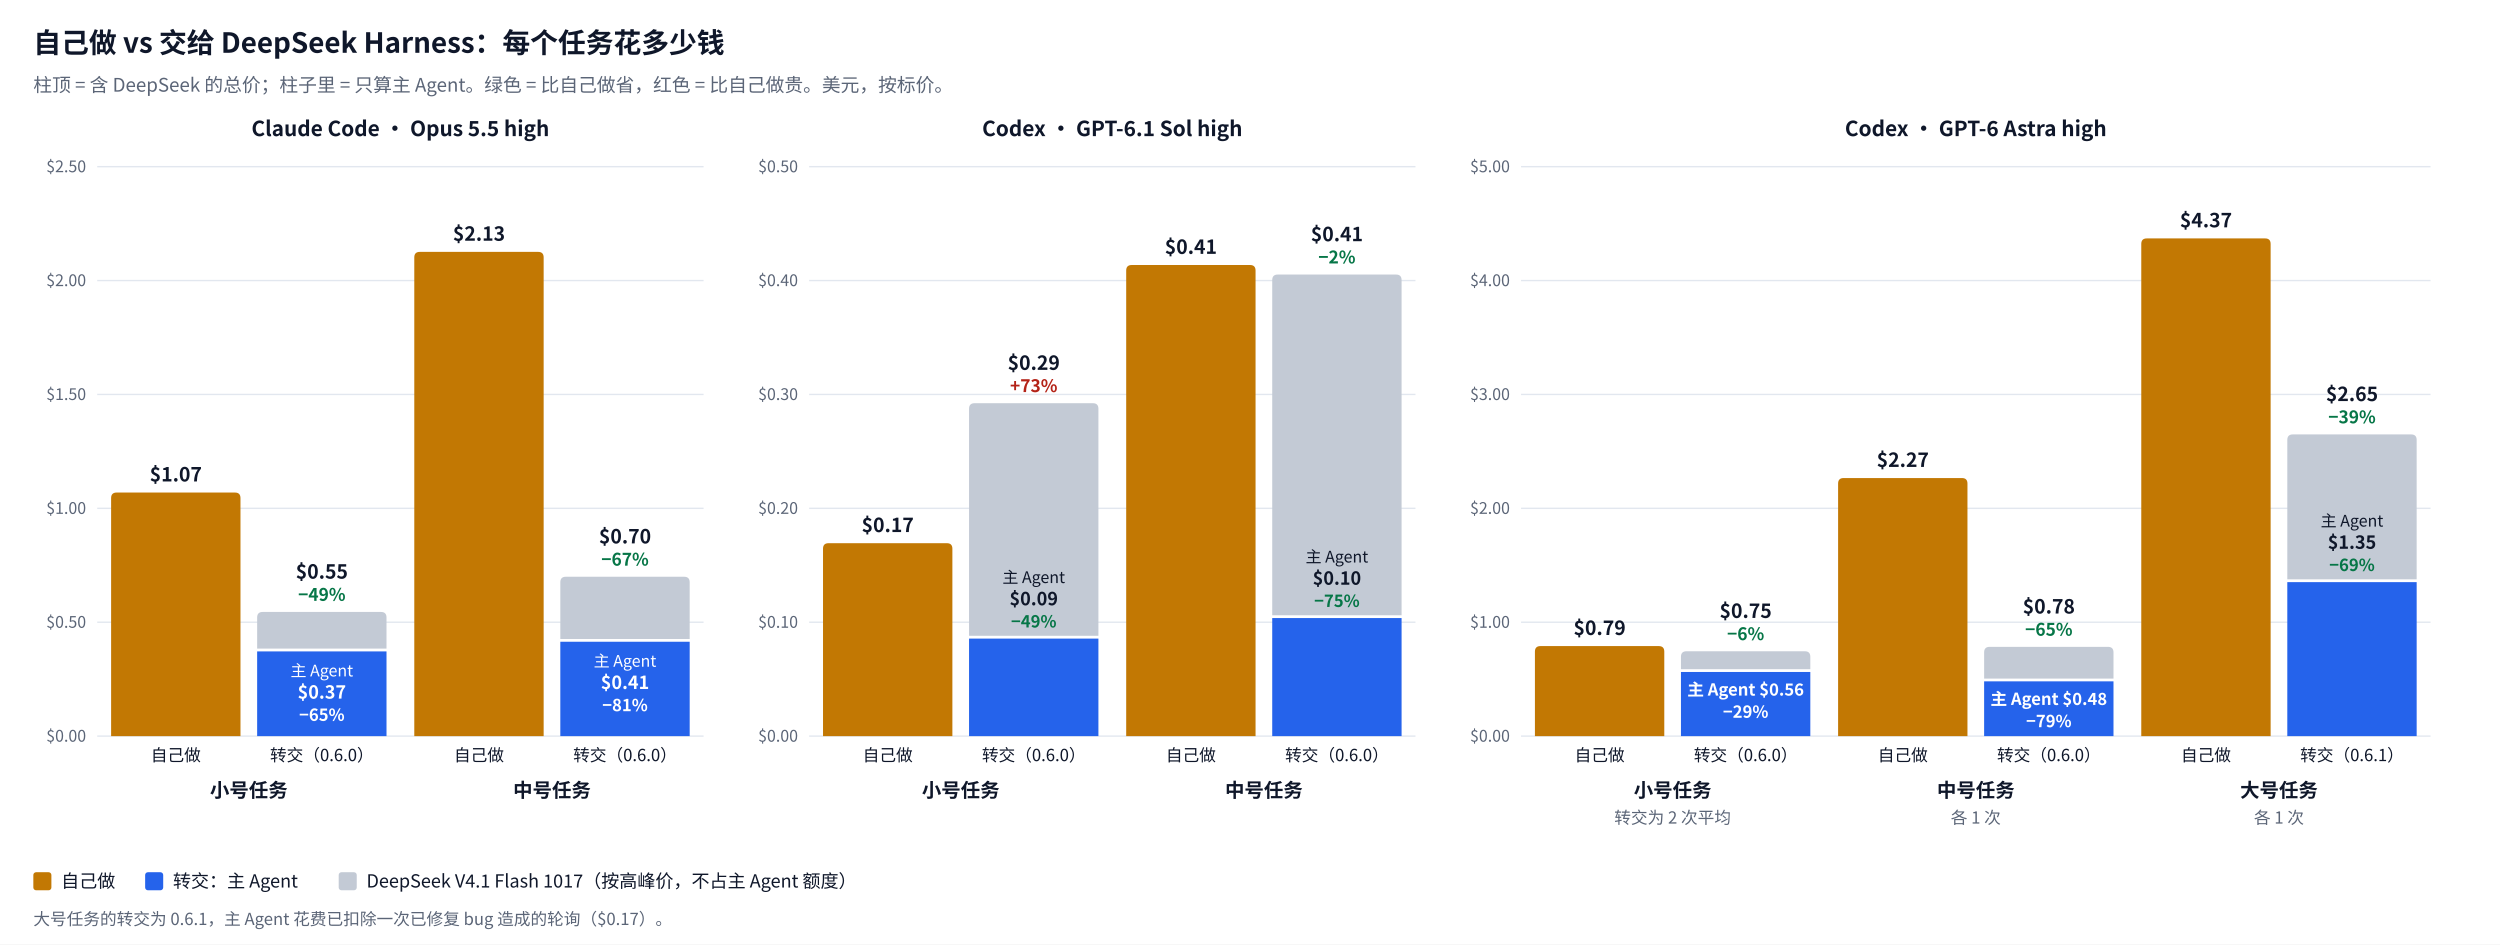
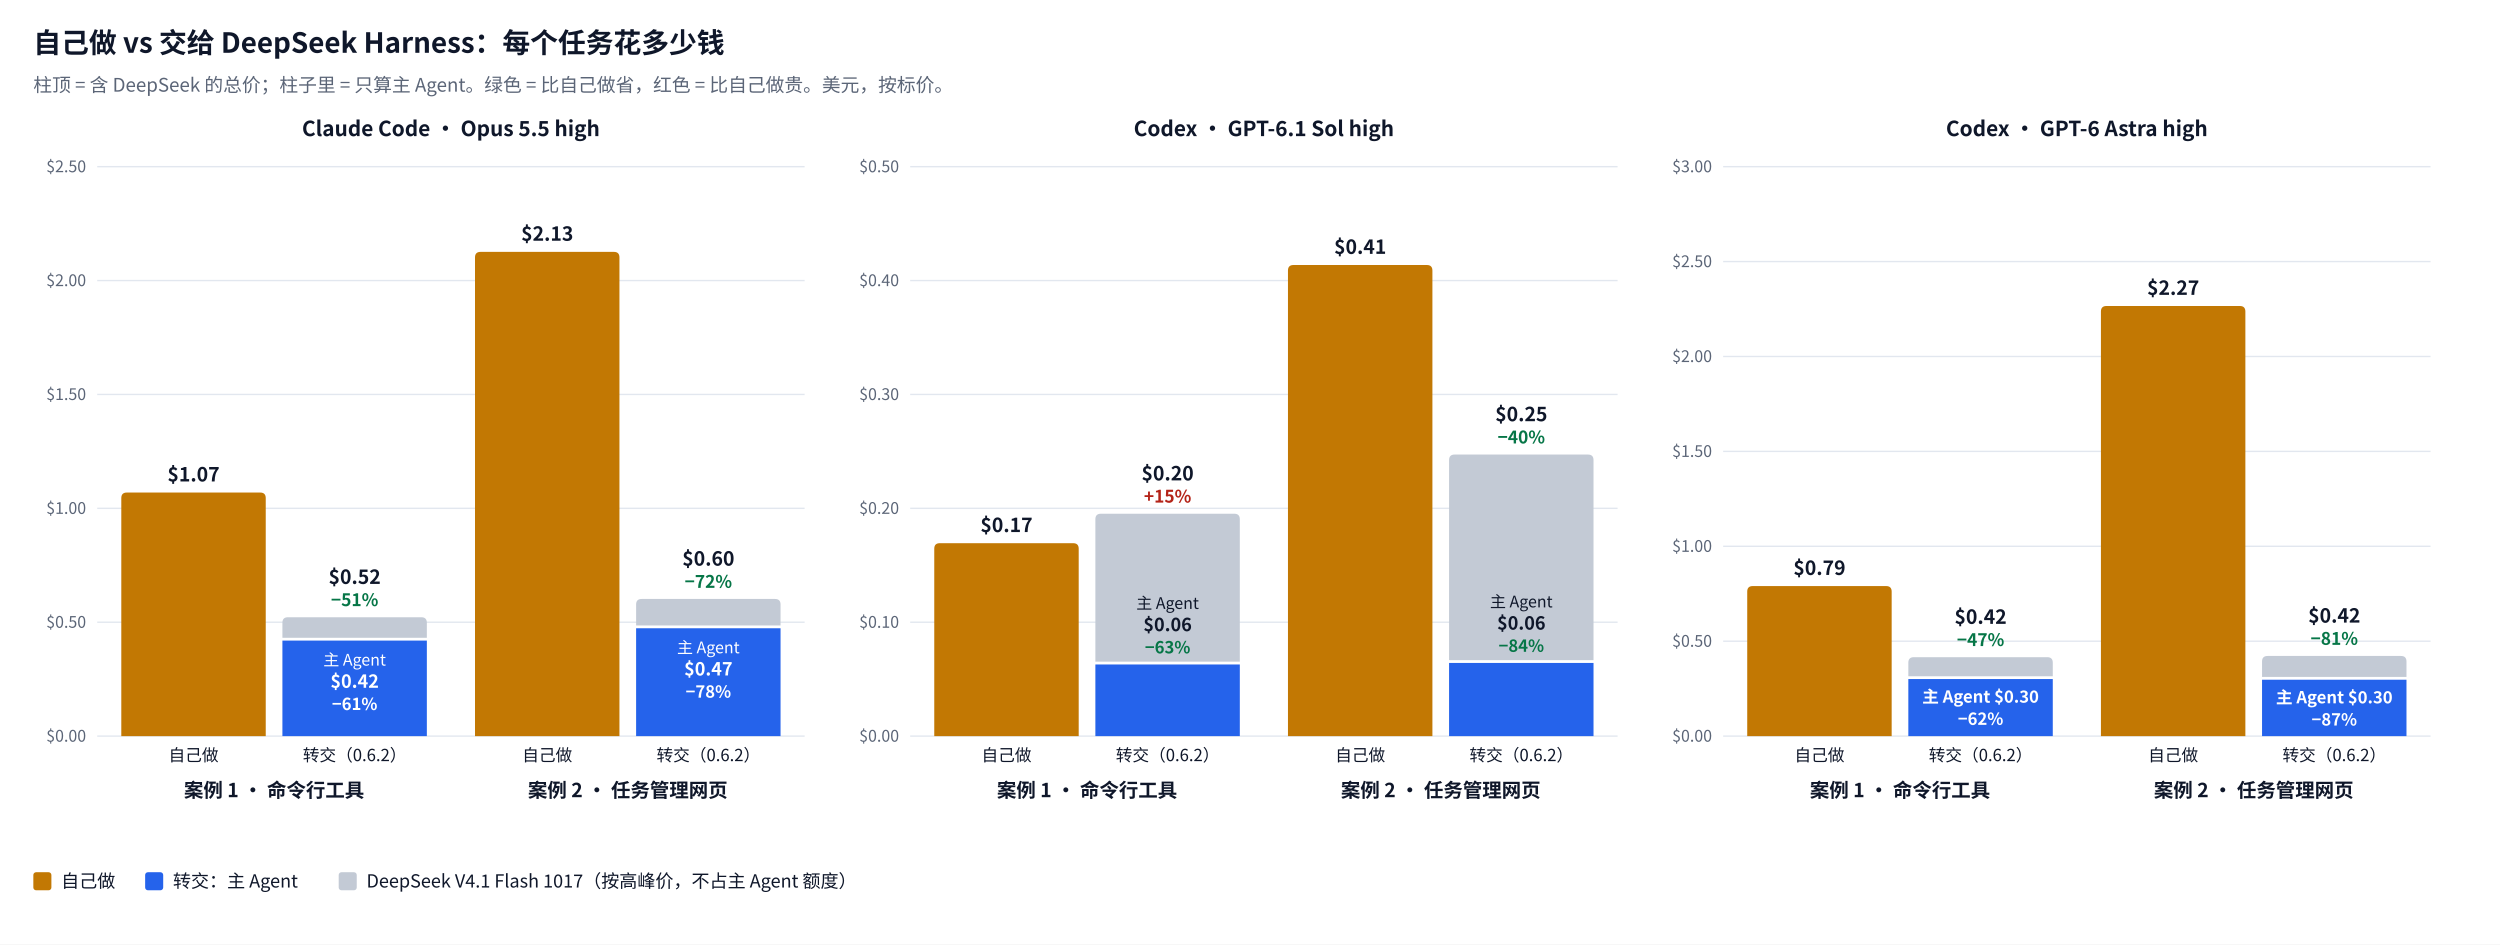
<svg xmlns="http://www.w3.org/2000/svg" width="1800" height="680" viewBox="0 0 1800 680" font-family="-apple-system, 'Segoe UI', 'PingFang SC', 'Noto Sans CJK SC', Helvetica, Arial, sans-serif">
  <rect width="1800" height="680" fill="#FFFFFF" />
  <text x="24" y="38" font-size="20" font-weight="600" fill="#0F172A">自己做 vs 交给 DeepSeek Harness：每个任务花多少钱</text>
  <text x="24" y="66" font-size="13.5" fill="#5B6577">柱顶 = 含 DeepSeek 的总价；柱子里 = 只算主 Agent。绿色 = 比自己做省，红色 = 比自己做贵。美元，按标价。</text>
-   <text x="288.286" y="98" font-size="15" font-weight="600" fill="#0F172A" text-anchor="middle">Claude Code · Opus 5.5 high</text>
-   <line x1="70" x2="506.571" y1="530" y2="530" stroke="#E2E7EF" />
+   <text x="324.667" y="98" font-size="15" font-weight="600" fill="#0F172A" text-anchor="middle">Claude Code · Opus 5.5 high</text>
+   <line x1="70" x2="579.333" y1="530" y2="530" stroke="#E2E7EF" />
  <text x="62" y="534" font-size="11.5" fill="#5B6577" text-anchor="end">$0.00</text>
-   <line x1="70" x2="506.571" y1="448" y2="448" stroke="#E2E7EF" />
+   <line x1="70" x2="579.333" y1="448" y2="448" stroke="#E2E7EF" />
  <text x="62" y="452" font-size="11.5" fill="#5B6577" text-anchor="end">$0.50</text>
-   <line x1="70" x2="506.571" y1="366" y2="366" stroke="#E2E7EF" />
+   <line x1="70" x2="579.333" y1="366" y2="366" stroke="#E2E7EF" />
  <text x="62" y="370" font-size="11.5" fill="#5B6577" text-anchor="end">$1.00</text>
-   <line x1="70" x2="506.571" y1="284" y2="284" stroke="#E2E7EF" />
+   <line x1="70" x2="579.333" y1="284" y2="284" stroke="#E2E7EF" />
  <text x="62" y="288" font-size="11.5" fill="#5B6577" text-anchor="end">$1.50</text>
-   <line x1="70" x2="506.571" y1="202" y2="202" stroke="#E2E7EF" />
+   <line x1="70" x2="579.333" y1="202" y2="202" stroke="#E2E7EF" />
  <text x="62" y="206" font-size="11.5" fill="#5B6577" text-anchor="end">$2.00</text>
-   <line x1="70" x2="506.571" y1="120" y2="120" stroke="#E2E7EF" />
+   <line x1="70" x2="579.333" y1="120" y2="120" stroke="#E2E7EF" />
  <text x="62" y="124" font-size="11.5" fill="#5B6577" text-anchor="end">$2.50</text>
-   <path d="M80,530 V358.635 Q80,354.635 84,354.635 H169.143 Q173.143,354.635 173.143,358.635 V530 Z" fill="#C27803" />
-   <text x="126.571" y="346.635" font-size="14" font-weight="600" fill="#0F172A" text-anchor="middle">$1.07</text>
-   <rect x="185.143" y="469.014" width="93.143" height="60.986" fill="#2563EB" />
-   <path d="M185.143,467.014 V444.606 Q185.143,440.606 189.143,440.606 H274.286 Q278.286,440.606 278.286,444.606 V467.014 Z" fill="#C3CAD5" />
-   <text x="231.714" y="416.606" font-size="14" font-weight="600" fill="#0F172A" text-anchor="middle">$0.55</text>
-   <text x="231.714" y="432.606" font-size="12.5" font-weight="600" fill="#067647" text-anchor="middle">−49%</text>
-   <text x="231.714" y="487.014" font-size="11.5" fill="#FFFFFF" text-anchor="middle">主 Agent</text>
-   <text x="231.714" y="503.014" font-size="13" font-weight="600" fill="#FFFFFF" text-anchor="middle">$0.37</text>
-   <text x="231.714" y="519.014" font-size="12" font-weight="700" fill="#FFFFFF" text-anchor="middle">−65%</text>
-   <text x="126.571" y="548" font-size="12" fill="#0F172A" text-anchor="middle">自己做</text>
-   <text x="231.714" y="548" font-size="12" fill="#0F172A" text-anchor="middle">转交（0.6.0）</text>
-   <text x="179.143" y="574" font-size="14" font-weight="600" fill="#0F172A" text-anchor="middle">小号任务</text>
-   <path d="M298.286,530 V185.352 Q298.286,181.352 302.286,181.352 H387.429 Q391.429,181.352 391.429,185.352 V530 Z" fill="#C27803" />
-   <text x="344.857" y="173.352" font-size="14" font-weight="600" fill="#0F172A" text-anchor="middle">$2.13</text>
-   <rect x="403.429" y="462.06" width="93.143" height="67.94" fill="#2563EB" />
-   <path d="M403.429,460.06 V419.26 Q403.429,415.26 407.429,415.26 H492.571 Q496.571,415.26 496.571,419.26 V460.06 Z" fill="#C3CAD5" />
-   <text x="450" y="391.26" font-size="14" font-weight="600" fill="#0F172A" text-anchor="middle">$0.70</text>
-   <text x="450" y="407.26" font-size="12.5" font-weight="600" fill="#067647" text-anchor="middle">−67%</text>
-   <text x="450" y="480.06" font-size="11.5" fill="#FFFFFF" text-anchor="middle">主 Agent</text>
-   <text x="450" y="496.06" font-size="13" font-weight="600" fill="#FFFFFF" text-anchor="middle">$0.41</text>
-   <text x="450" y="512.06" font-size="12" font-weight="700" fill="#FFFFFF" text-anchor="middle">−81%</text>
-   <text x="344.857" y="548" font-size="12" fill="#0F172A" text-anchor="middle">自己做</text>
-   <text x="450" y="548" font-size="12" fill="#0F172A" text-anchor="middle">转交（0.6.0）</text>
-   <text x="397.429" y="574" font-size="14" font-weight="600" fill="#0F172A" text-anchor="middle">中号任务</text>
-   <text x="800.857" y="98" font-size="15" font-weight="600" fill="#0F172A" text-anchor="middle">Codex · GPT-6.1 Sol high</text>
-   <line x1="582.571" x2="1019.143" y1="530" y2="530" stroke="#E2E7EF" />
-   <text x="574.571" y="534" font-size="11.5" fill="#5B6577" text-anchor="end">$0.00</text>
-   <line x1="582.571" x2="1019.143" y1="448" y2="448" stroke="#E2E7EF" />
-   <text x="574.571" y="452" font-size="11.5" fill="#5B6577" text-anchor="end">$0.10</text>
-   <line x1="582.571" x2="1019.143" y1="366" y2="366" stroke="#E2E7EF" />
-   <text x="574.571" y="370" font-size="11.5" fill="#5B6577" text-anchor="end">$0.20</text>
-   <line x1="582.571" x2="1019.143" y1="284" y2="284" stroke="#E2E7EF" />
-   <text x="574.571" y="288" font-size="11.5" fill="#5B6577" text-anchor="end">$0.30</text>
-   <line x1="582.571" x2="1019.143" y1="202" y2="202" stroke="#E2E7EF" />
-   <text x="574.571" y="206" font-size="11.5" fill="#5B6577" text-anchor="end">$0.40</text>
-   <line x1="582.571" x2="1019.143" y1="120" y2="120" stroke="#E2E7EF" />
-   <text x="574.571" y="124" font-size="11.5" fill="#5B6577" text-anchor="end">$0.50</text>
-   <path d="M592.571,530 V395.095 Q592.571,391.095 596.571,391.095 H681.714 Q685.714,391.095 685.714,395.095 V530 Z" fill="#C27803" />
-   <text x="639.143" y="383.095" font-size="14" font-weight="600" fill="#0F172A" text-anchor="middle">$0.17</text>
-   <rect x="697.714" y="459.79" width="93.143" height="70.21" fill="#2563EB" />
-   <path d="M697.714,457.79 V294.307 Q697.714,290.307 701.714,290.307 H786.857 Q790.857,290.307 790.857,294.307 V457.79 Z" fill="#C3CAD5" />
-   <text x="744.286" y="266.307" font-size="14" font-weight="600" fill="#0F172A" text-anchor="middle">$0.29</text>
-   <text x="744.286" y="282.307" font-size="12.5" font-weight="600" fill="#B42318" text-anchor="middle">+73%</text>
-   <text x="744.286" y="419.79" font-size="11.5" fill="#0F172A" text-anchor="middle">主 Agent</text>
-   <text x="744.286" y="435.79" font-size="13" font-weight="600" fill="#0F172A" text-anchor="middle">$0.09</text>
-   <text x="744.286" y="451.79" font-size="12" font-weight="700" fill="#067647" text-anchor="middle">−49%</text>
-   <text x="639.143" y="548" font-size="12" fill="#0F172A" text-anchor="middle">自己做</text>
-   <text x="744.286" y="548" font-size="12" fill="#0F172A" text-anchor="middle">转交（0.6.0）</text>
-   <text x="691.714" y="574" font-size="14" font-weight="600" fill="#0F172A" text-anchor="middle">小号任务</text>
-   <path d="M810.857,530 V194.807 Q810.857,190.807 814.857,190.807 H900 Q904,190.807 904,194.807 V530 Z" fill="#C27803" />
-   <text x="857.429" y="182.807" font-size="14" font-weight="600" fill="#0F172A" text-anchor="middle">$0.41</text>
-   <rect x="916" y="445.001" width="93.143" height="84.999" fill="#2563EB" />
-   <path d="M916,443.001 V201.675 Q916,197.675 920,197.675 H1005.143 Q1009.143,197.675 1009.143,201.675 V443.001 Z" fill="#C3CAD5" />
-   <text x="962.571" y="173.675" font-size="14" font-weight="600" fill="#0F172A" text-anchor="middle">$0.41</text>
-   <text x="962.571" y="189.675" font-size="12.5" font-weight="600" fill="#067647" text-anchor="middle">−2%</text>
-   <text x="962.571" y="405.001" font-size="11.5" fill="#0F172A" text-anchor="middle">主 Agent</text>
-   <text x="962.571" y="421.001" font-size="13" font-weight="600" fill="#0F172A" text-anchor="middle">$0.10</text>
-   <text x="962.571" y="437.001" font-size="12" font-weight="700" fill="#067647" text-anchor="middle">−75%</text>
-   <text x="857.429" y="548" font-size="12" fill="#0F172A" text-anchor="middle">自己做</text>
-   <text x="962.571" y="548" font-size="12" fill="#0F172A" text-anchor="middle">转交（0.6.0）</text>
-   <text x="910" y="574" font-size="14" font-weight="600" fill="#0F172A" text-anchor="middle">中号任务</text>
-   <text x="1422.571" y="98" font-size="15" font-weight="600" fill="#0F172A" text-anchor="middle">Codex · GPT-6 Astra high</text>
-   <line x1="1095.143" x2="1750" y1="530" y2="530" stroke="#E2E7EF" />
-   <text x="1087.143" y="534" font-size="11.5" fill="#5B6577" text-anchor="end">$0.00</text>
-   <line x1="1095.143" x2="1750" y1="448" y2="448" stroke="#E2E7EF" />
-   <text x="1087.143" y="452" font-size="11.5" fill="#5B6577" text-anchor="end">$1.00</text>
-   <line x1="1095.143" x2="1750" y1="366" y2="366" stroke="#E2E7EF" />
-   <text x="1087.143" y="370" font-size="11.5" fill="#5B6577" text-anchor="end">$2.00</text>
-   <line x1="1095.143" x2="1750" y1="284" y2="284" stroke="#E2E7EF" />
-   <text x="1087.143" y="288" font-size="11.5" fill="#5B6577" text-anchor="end">$3.00</text>
-   <line x1="1095.143" x2="1750" y1="202" y2="202" stroke="#E2E7EF" />
-   <text x="1087.143" y="206" font-size="11.5" fill="#5B6577" text-anchor="end">$4.00</text>
-   <line x1="1095.143" x2="1750" y1="120" y2="120" stroke="#E2E7EF" />
-   <text x="1087.143" y="124" font-size="11.5" fill="#5B6577" text-anchor="end">$5.00</text>
-   <path d="M1105.143,530 V469.178 Q1105.143,465.178 1109.143,465.178 H1194.286 Q1198.286,465.178 1198.286,469.178 V530 Z" fill="#C27803" />
-   <text x="1151.714" y="457.178" font-size="14" font-weight="600" fill="#0F172A" text-anchor="middle">$0.79</text>
-   <rect x="1210.286" y="483.822" width="93.143" height="46.178" fill="#2563EB" />
-   <path d="M1210.286,481.822 V472.9 Q1210.286,468.9 1214.286,468.9 H1299.429 Q1303.429,468.9 1303.429,472.9 V481.822 Z" fill="#C3CAD5" />
-   <text x="1256.857" y="444.9" font-size="14" font-weight="600" fill="#0F172A" text-anchor="middle">$0.75</text>
-   <text x="1256.857" y="460.9" font-size="12.5" font-weight="600" fill="#067647" text-anchor="middle">−6%</text>
-   <text x="1256.857" y="500.822" font-size="12" font-weight="600" fill="#FFFFFF" text-anchor="middle">主 Agent $0.56</text>
-   <text x="1256.857" y="516.822" font-size="12" font-weight="700" fill="#FFFFFF" text-anchor="middle">−29%</text>
-   <text x="1151.714" y="548" font-size="12" fill="#0F172A" text-anchor="middle">自己做</text>
-   <text x="1256.857" y="548" font-size="12" fill="#0F172A" text-anchor="middle">转交（0.6.0）</text>
-   <text x="1204.286" y="574" font-size="14" font-weight="600" fill="#0F172A" text-anchor="middle">小号任务</text>
-   <text x="1204.286" y="593" font-size="12" fill="#5B6577" text-anchor="middle">转交为 2 次平均</text>
-   <path d="M1323.429,530 V348.19 Q1323.429,344.19 1327.429,344.19 H1412.571 Q1416.571,344.19 1416.571,348.19 V530 Z" fill="#C27803" />
-   <text x="1370" y="336.19" font-size="14" font-weight="600" fill="#0F172A" text-anchor="middle">$2.27</text>
-   <rect x="1428.571" y="490.57" width="93.143" height="39.43" fill="#2563EB" />
-   <path d="M1428.571,488.57 V469.724 Q1428.571,465.724 1432.571,465.724 H1517.714 Q1521.714,465.724 1521.714,469.724 V488.57 Z" fill="#C3CAD5" />
-   <text x="1475.143" y="441.724" font-size="14" font-weight="600" fill="#0F172A" text-anchor="middle">$0.78</text>
-   <text x="1475.143" y="457.724" font-size="12.5" font-weight="600" fill="#067647" text-anchor="middle">−65%</text>
-   <text x="1475.143" y="507.57" font-size="12" font-weight="600" fill="#FFFFFF" text-anchor="middle">主 Agent $0.48</text>
-   <text x="1475.143" y="523.57" font-size="12" font-weight="700" fill="#FFFFFF" text-anchor="middle">−79%</text>
-   <text x="1370" y="548" font-size="12" fill="#0F172A" text-anchor="middle">自己做</text>
-   <text x="1475.143" y="548" font-size="12" fill="#0F172A" text-anchor="middle">转交（0.6.0）</text>
-   <text x="1422.571" y="574" font-size="14" font-weight="600" fill="#0F172A" text-anchor="middle">中号任务</text>
-   <text x="1422.571" y="593" font-size="12" fill="#5B6577" text-anchor="middle">各 1 次</text>
-   <path d="M1541.714,530 V175.66 Q1541.714,171.66 1545.714,171.66 H1630.857 Q1634.857,171.66 1634.857,175.66 V530 Z" fill="#C27803" />
-   <text x="1588.286" y="163.66" font-size="14" font-weight="600" fill="#0F172A" text-anchor="middle">$4.37</text>
-   <rect x="1646.857" y="419.136" width="93.143" height="110.864" fill="#2563EB" />
-   <path d="M1646.857,417.136 V316.782 Q1646.857,312.782 1650.857,312.782 H1736 Q1740,312.782 1740,316.782 V417.136 Z" fill="#C3CAD5" />
-   <text x="1693.429" y="288.782" font-size="14" font-weight="600" fill="#0F172A" text-anchor="middle">$2.65</text>
-   <text x="1693.429" y="304.782" font-size="12.5" font-weight="600" fill="#067647" text-anchor="middle">−39%</text>
-   <text x="1693.429" y="379.136" font-size="11.5" fill="#0F172A" text-anchor="middle">主 Agent</text>
-   <text x="1693.429" y="395.136" font-size="13" font-weight="600" fill="#0F172A" text-anchor="middle">$1.35</text>
-   <text x="1693.429" y="411.136" font-size="12" font-weight="700" fill="#067647" text-anchor="middle">−69%</text>
-   <text x="1588.286" y="548" font-size="12" fill="#0F172A" text-anchor="middle">自己做</text>
-   <text x="1693.429" y="548" font-size="12" fill="#0F172A" text-anchor="middle">转交（0.6.1）</text>
-   <text x="1640.857" y="574" font-size="14" font-weight="600" fill="#0F172A" text-anchor="middle">大号任务</text>
-   <text x="1640.857" y="593" font-size="12" fill="#5B6577" text-anchor="middle">各 1 次</text>
+   <path d="M87.333,530 V358.635 Q87.333,354.635 91.333,354.635 H187.333 Q191.333,354.635 191.333,358.635 V530 Z" fill="#C27803" />
+   <text x="139.333" y="346.635" font-size="14" font-weight="600" fill="#0F172A" text-anchor="middle">$1.07</text>
+   <rect x="203.333" y="461.218" width="104" height="68.782" fill="#2563EB" />
+   <path d="M203.333,459.218 V448.412 Q203.333,444.412 207.333,444.412 H303.333 Q307.333,444.412 307.333,448.412 V459.218 Z" fill="#C3CAD5" />
+   <text x="255.333" y="420.412" font-size="14" font-weight="600" fill="#0F172A" text-anchor="middle">$0.52</text>
+   <text x="255.333" y="436.412" font-size="12.5" font-weight="600" fill="#067647" text-anchor="middle">−51%</text>
+   <text x="255.333" y="479.218" font-size="11.5" fill="#FFFFFF" text-anchor="middle">主 Agent</text>
+   <text x="255.333" y="495.218" font-size="13" font-weight="600" fill="#FFFFFF" text-anchor="middle">$0.42</text>
+   <text x="255.333" y="511.218" font-size="12" font-weight="700" fill="#FFFFFF" text-anchor="middle">−61%</text>
+   <text x="139.333" y="548" font-size="12" fill="#0F172A" text-anchor="middle">自己做</text>
+   <text x="255.333" y="548" font-size="12" fill="#0F172A" text-anchor="middle">转交（0.6.2）</text>
+   <text x="197.333" y="574" font-size="14" font-weight="600" fill="#0F172A" text-anchor="middle">案例 1 · 命令行工具</text>
+   <path d="M342,530 V185.352 Q342,181.352 346,181.352 H442 Q446,181.352 446,185.352 V530 Z" fill="#C27803" />
+   <text x="394" y="173.352" font-size="14" font-weight="600" fill="#0F172A" text-anchor="middle">$2.13</text>
+   <rect x="458" y="452.346" width="104" height="77.654" fill="#2563EB" />
+   <path d="M458,450.346 V435.252 Q458,431.252 462,431.252 H558 Q562,431.252 562,435.252 V450.346 Z" fill="#C3CAD5" />
+   <text x="510" y="407.252" font-size="14" font-weight="600" fill="#0F172A" text-anchor="middle">$0.60</text>
+   <text x="510" y="423.252" font-size="12.5" font-weight="600" fill="#067647" text-anchor="middle">−72%</text>
+   <text x="510" y="470.346" font-size="11.5" fill="#FFFFFF" text-anchor="middle">主 Agent</text>
+   <text x="510" y="486.346" font-size="13" font-weight="600" fill="#FFFFFF" text-anchor="middle">$0.47</text>
+   <text x="510" y="502.346" font-size="12" font-weight="700" fill="#FFFFFF" text-anchor="middle">−78%</text>
+   <text x="394" y="548" font-size="12" fill="#0F172A" text-anchor="middle">自己做</text>
+   <text x="510" y="548" font-size="12" fill="#0F172A" text-anchor="middle">转交（0.6.2）</text>
+   <text x="452" y="574" font-size="14" font-weight="600" fill="#0F172A" text-anchor="middle">案例 2 · 任务管理网页</text>
+   <text x="910" y="98" font-size="15" font-weight="600" fill="#0F172A" text-anchor="middle">Codex · GPT-6.1 Sol high</text>
+   <line x1="655.333" x2="1164.667" y1="530" y2="530" stroke="#E2E7EF" />
+   <text x="647.333" y="534" font-size="11.5" fill="#5B6577" text-anchor="end">$0.00</text>
+   <line x1="655.333" x2="1164.667" y1="448" y2="448" stroke="#E2E7EF" />
+   <text x="647.333" y="452" font-size="11.5" fill="#5B6577" text-anchor="end">$0.10</text>
+   <line x1="655.333" x2="1164.667" y1="366" y2="366" stroke="#E2E7EF" />
+   <text x="647.333" y="370" font-size="11.5" fill="#5B6577" text-anchor="end">$0.20</text>
+   <line x1="655.333" x2="1164.667" y1="284" y2="284" stroke="#E2E7EF" />
+   <text x="647.333" y="288" font-size="11.5" fill="#5B6577" text-anchor="end">$0.30</text>
+   <line x1="655.333" x2="1164.667" y1="202" y2="202" stroke="#E2E7EF" />
+   <text x="647.333" y="206" font-size="11.5" fill="#5B6577" text-anchor="end">$0.40</text>
+   <line x1="655.333" x2="1164.667" y1="120" y2="120" stroke="#E2E7EF" />
+   <text x="647.333" y="124" font-size="11.5" fill="#5B6577" text-anchor="end">$0.50</text>
+   <path d="M672.667,530 V395.095 Q672.667,391.095 676.667,391.095 H772.667 Q776.667,391.095 776.667,395.095 V530 Z" fill="#C27803" />
+   <text x="724.667" y="383.095" font-size="14" font-weight="600" fill="#0F172A" text-anchor="middle">$0.17</text>
+   <rect x="788.667" y="478.424" width="104" height="51.576" fill="#2563EB" />
+   <path d="M788.667,476.424 V373.881 Q788.667,369.881 792.667,369.881 H888.667 Q892.667,369.881 892.667,373.881 V476.424 Z" fill="#C3CAD5" />
+   <text x="840.667" y="345.881" font-size="14" font-weight="600" fill="#0F172A" text-anchor="middle">$0.20</text>
+   <text x="840.667" y="361.881" font-size="12.5" font-weight="600" fill="#B42318" text-anchor="middle">+15%</text>
+   <text x="840.667" y="438.424" font-size="11.5" fill="#0F172A" text-anchor="middle">主 Agent</text>
+   <text x="840.667" y="454.424" font-size="13" font-weight="600" fill="#0F172A" text-anchor="middle">$0.06</text>
+   <text x="840.667" y="470.424" font-size="12" font-weight="700" fill="#067647" text-anchor="middle">−63%</text>
+   <text x="724.667" y="548" font-size="12" fill="#0F172A" text-anchor="middle">自己做</text>
+   <text x="840.667" y="548" font-size="12" fill="#0F172A" text-anchor="middle">转交（0.6.2）</text>
+   <text x="782.667" y="574" font-size="14" font-weight="600" fill="#0F172A" text-anchor="middle">案例 1 · 命令行工具</text>
+   <path d="M927.333,530 V194.807 Q927.333,190.807 931.333,190.807 H1027.333 Q1031.333,190.807 1031.333,194.807 V530 Z" fill="#C27803" />
+   <text x="979.333" y="182.807" font-size="14" font-weight="600" fill="#0F172A" text-anchor="middle">$0.41</text>
+   <rect x="1043.333" y="477.317" width="104" height="52.683" fill="#2563EB" />
+   <path d="M1043.333,475.317 V331.276 Q1043.333,327.276 1047.333,327.276 H1143.333 Q1147.333,327.276 1147.333,331.276 V475.317 Z" fill="#C3CAD5" />
+   <text x="1095.333" y="303.276" font-size="14" font-weight="600" fill="#0F172A" text-anchor="middle">$0.25</text>
+   <text x="1095.333" y="319.276" font-size="12.5" font-weight="600" fill="#067647" text-anchor="middle">−40%</text>
+   <text x="1095.333" y="437.317" font-size="11.5" fill="#0F172A" text-anchor="middle">主 Agent</text>
+   <text x="1095.333" y="453.317" font-size="13" font-weight="600" fill="#0F172A" text-anchor="middle">$0.06</text>
+   <text x="1095.333" y="469.317" font-size="12" font-weight="700" fill="#067647" text-anchor="middle">−84%</text>
+   <text x="979.333" y="548" font-size="12" fill="#0F172A" text-anchor="middle">自己做</text>
+   <text x="1095.333" y="548" font-size="12" fill="#0F172A" text-anchor="middle">转交（0.6.2）</text>
+   <text x="1037.333" y="574" font-size="14" font-weight="600" fill="#0F172A" text-anchor="middle">案例 2 · 任务管理网页</text>
+   <text x="1495.333" y="98" font-size="15" font-weight="600" fill="#0F172A" text-anchor="middle">Codex · GPT-6 Astra high</text>
+   <line x1="1240.667" x2="1750" y1="530" y2="530" stroke="#E2E7EF" />
+   <text x="1232.667" y="534" font-size="11.5" fill="#5B6577" text-anchor="end">$0.00</text>
+   <line x1="1240.667" x2="1750" y1="461.667" y2="461.667" stroke="#E2E7EF" />
+   <text x="1232.667" y="465.667" font-size="11.5" fill="#5B6577" text-anchor="end">$0.50</text>
+   <line x1="1240.667" x2="1750" y1="393.333" y2="393.333" stroke="#E2E7EF" />
+   <text x="1232.667" y="397.333" font-size="11.5" fill="#5B6577" text-anchor="end">$1.00</text>
+   <line x1="1240.667" x2="1750" y1="325" y2="325" stroke="#E2E7EF" />
+   <text x="1232.667" y="329" font-size="11.5" fill="#5B6577" text-anchor="end">$1.50</text>
+   <line x1="1240.667" x2="1750" y1="256.667" y2="256.667" stroke="#E2E7EF" />
+   <text x="1232.667" y="260.667" font-size="11.5" fill="#5B6577" text-anchor="end">$2.00</text>
+   <line x1="1240.667" x2="1750" y1="188.333" y2="188.333" stroke="#E2E7EF" />
+   <text x="1232.667" y="192.333" font-size="11.5" fill="#5B6577" text-anchor="end">$2.50</text>
+   <line x1="1240.667" x2="1750" y1="120" y2="120" stroke="#E2E7EF" />
+   <text x="1232.667" y="124" font-size="11.5" fill="#5B6577" text-anchor="end">$3.00</text>
+   <path d="M1258,530 V425.964 Q1258,421.964 1262,421.964 H1358 Q1362,421.964 1362,425.964 V530 Z" fill="#C27803" />
+   <text x="1310" y="413.964" font-size="14" font-weight="600" fill="#0F172A" text-anchor="middle">$0.79</text>
+   <rect x="1374" y="488.909" width="104" height="41.091" fill="#2563EB" />
+   <path d="M1374,486.909 V477.161 Q1374,473.161 1378,473.161 H1474 Q1478,473.161 1478,477.161 V486.909 Z" fill="#C3CAD5" />
+   <text x="1426" y="449.161" font-size="14" font-weight="600" fill="#0F172A" text-anchor="middle">$0.42</text>
+   <text x="1426" y="465.161" font-size="12.5" font-weight="600" fill="#067647" text-anchor="middle">−47%</text>
+   <text x="1426" y="505.909" font-size="12" font-weight="600" fill="#FFFFFF" text-anchor="middle">主 Agent $0.30</text>
+   <text x="1426" y="521.909" font-size="12" font-weight="700" fill="#FFFFFF" text-anchor="middle">−62%</text>
+   <text x="1310" y="548" font-size="12" fill="#0F172A" text-anchor="middle">自己做</text>
+   <text x="1426" y="548" font-size="12" fill="#0F172A" text-anchor="middle">转交（0.6.2）</text>
+   <text x="1368" y="574" font-size="14" font-weight="600" fill="#0F172A" text-anchor="middle">案例 1 · 命令行工具</text>
+   <path d="M1512.667,530 V224.317 Q1512.667,220.317 1516.667,220.317 H1612.667 Q1616.667,220.317 1616.667,224.317 V530 Z" fill="#C27803" />
+   <text x="1564.667" y="212.317" font-size="14" font-weight="600" fill="#0F172A" text-anchor="middle">$2.27</text>
+   <rect x="1628.667" y="489.402" width="104" height="40.598" fill="#2563EB" />
+   <path d="M1628.667,487.402 V476.294 Q1628.667,472.294 1632.667,472.294 H1728.667 Q1732.667,472.294 1732.667,476.294 V487.402 Z" fill="#C3CAD5" />
+   <text x="1680.667" y="448.294" font-size="14" font-weight="600" fill="#0F172A" text-anchor="middle">$0.42</text>
+   <text x="1680.667" y="464.294" font-size="12.5" font-weight="600" fill="#067647" text-anchor="middle">−81%</text>
+   <text x="1680.667" y="506.402" font-size="12" font-weight="600" fill="#FFFFFF" text-anchor="middle">主 Agent $0.30</text>
+   <text x="1680.667" y="522.402" font-size="12" font-weight="700" fill="#FFFFFF" text-anchor="middle">−87%</text>
+   <text x="1564.667" y="548" font-size="12" fill="#0F172A" text-anchor="middle">自己做</text>
+   <text x="1680.667" y="548" font-size="12" fill="#0F172A" text-anchor="middle">转交（0.6.2）</text>
+   <text x="1622.667" y="574" font-size="14" font-weight="600" fill="#0F172A" text-anchor="middle">案例 2 · 任务管理网页</text>
  <rect x="24" y="628" width="13" height="13" rx="2" fill="#C27803" />
  <text x="44" y="639" font-size="13" fill="#0F172A">自己做</text>
  <rect x="104.5" y="628" width="13" height="13" rx="2" fill="#2563EB" />
  <text x="124.5" y="639" font-size="13" fill="#0F172A">转交：主 Agent</text>
  <rect x="243.86" y="628" width="13" height="13" rx="2" fill="#C3CAD5" />
  <text x="263.86" y="639" font-size="13" fill="#0F172A">DeepSeek V4.1 Flash 1017（按高峰价，不占主 Agent 额度）</text>
-   <text x="24" y="666" font-size="12" fill="#5B6577">大号任务的转交为 0.6.1，主 Agent 花费已扣除一次已修复 bug 造成的轮询（$0.17）。</text>
</svg>
